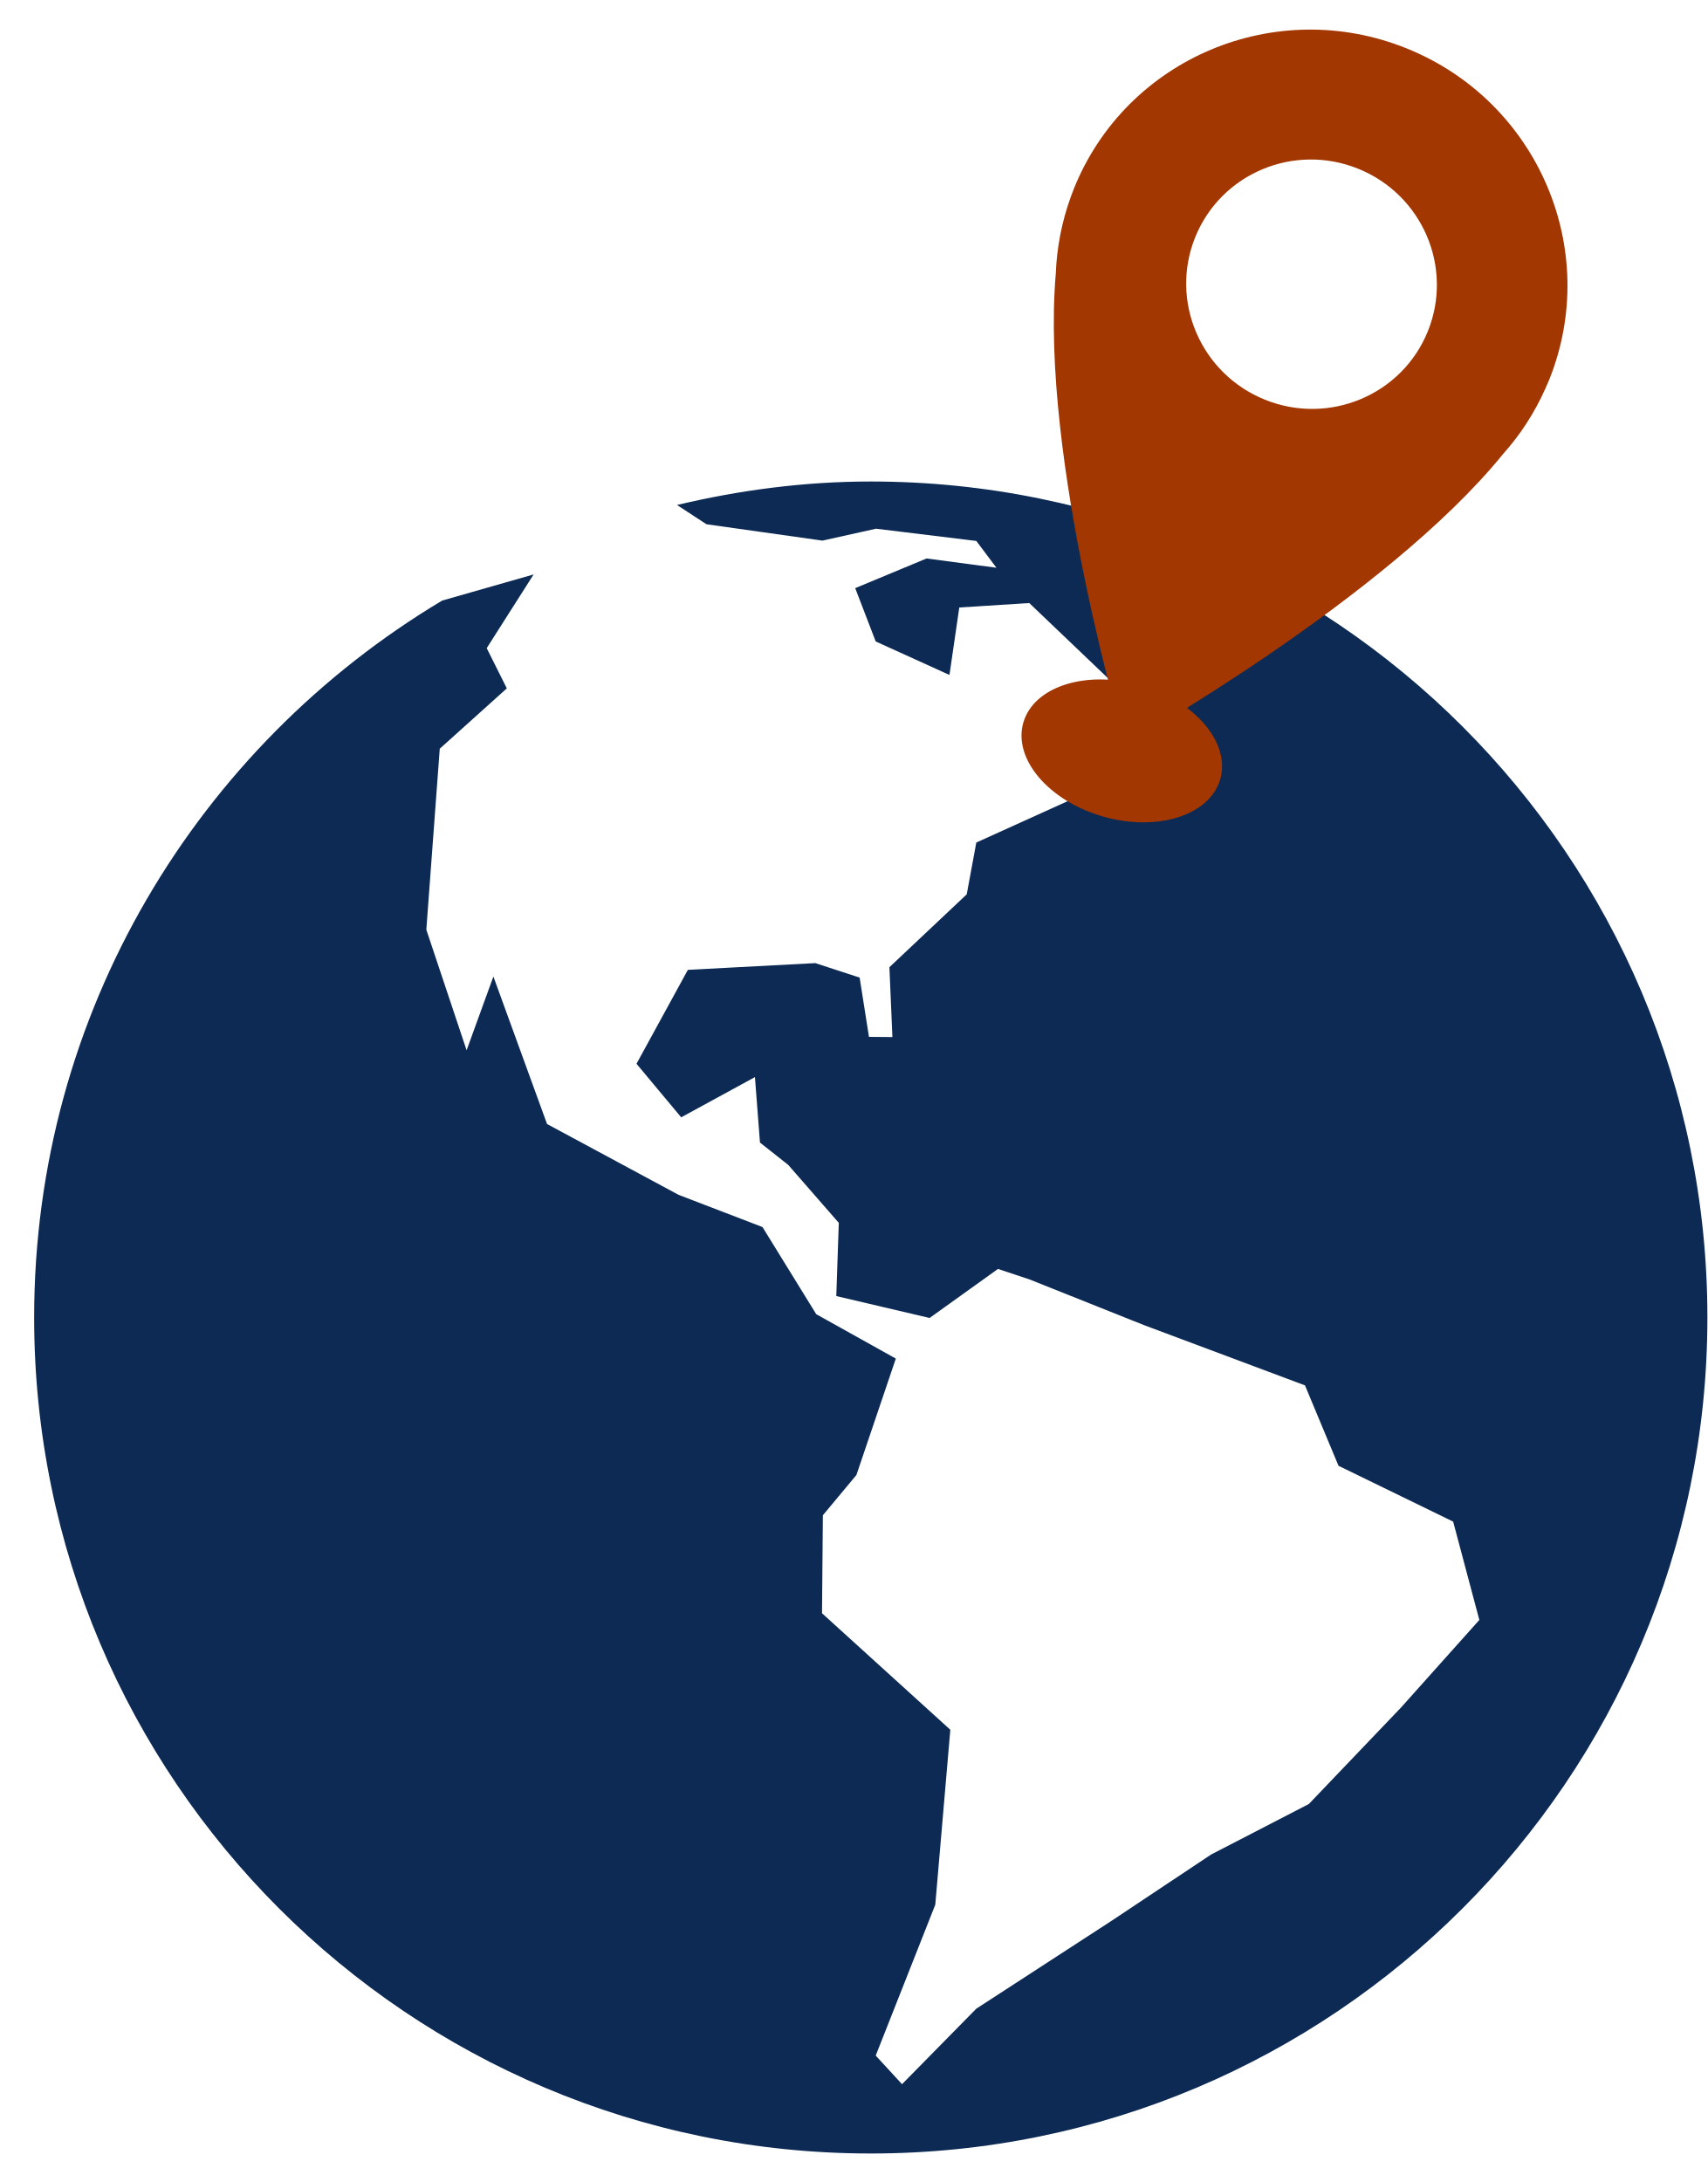
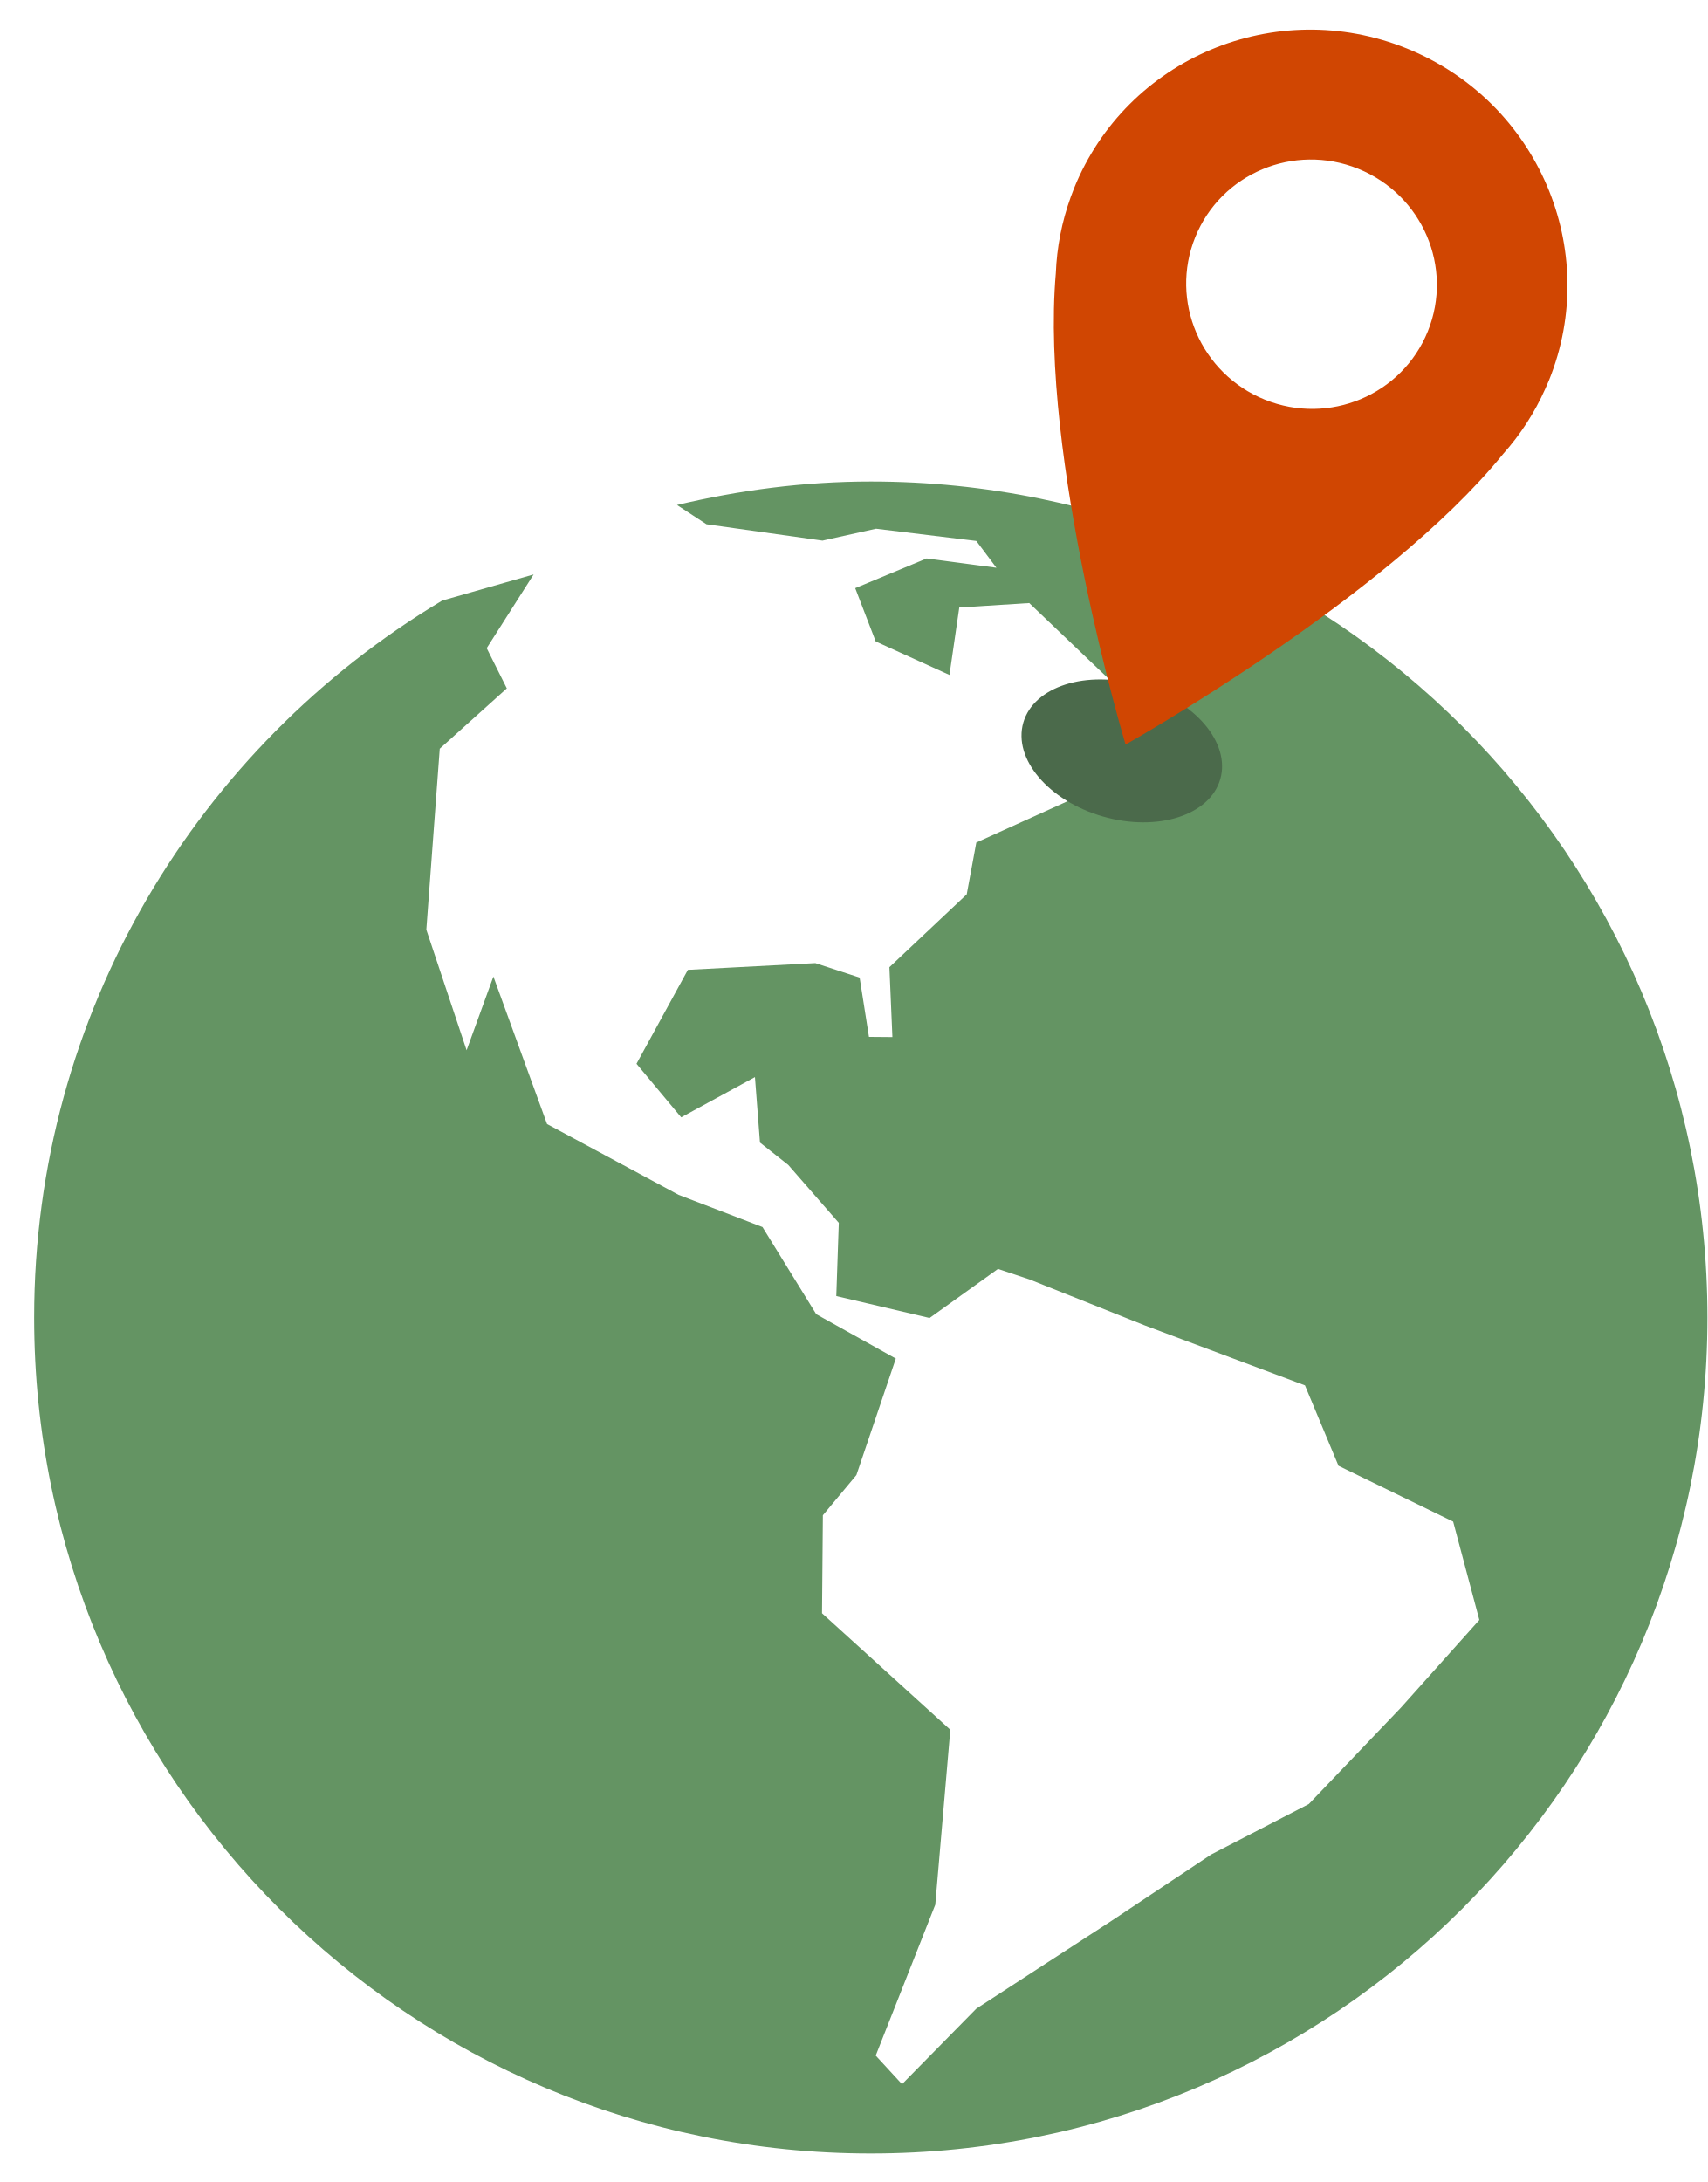
<svg xmlns="http://www.w3.org/2000/svg" width="36px" height="46px" viewBox="0 0 36 46" version="1.1">
  <defs />
-   <g id="Symbols" stroke="none" stroke-width="1" fill="none" fill-rule="evenodd">
-     <g id="earth" transform="translate(0, -2)">
-       <path d="M18.359,12.151 C16.95,12.151 15.586,12.334 14.273,12.646 L14.894,13.052 L17.34,13.397 L18.469,13.146 L20.583,13.404 L21.007,13.969 L19.535,13.773 L18.03,14.399 L18.462,15.523 L20.017,16.229 L20.224,14.807 L21.699,14.713 L23.8,16.718 L24.395,17.502 L24.678,18.003 L23.047,18.646 L20.583,19.762 L20.381,20.854 L18.751,22.39 L18.814,23.863 L18.32,23.859 L18.123,22.609 L17.189,22.304 L14.502,22.446 L13.419,24.426 L14.361,25.555 L15.916,24.707 L16.022,26.087 L16.618,26.558 L17.684,27.78 L17.631,29.323 L19.598,29.785 L21.04,28.751 L21.699,28.97 L24.117,29.935 L27.512,31.206 L28.219,32.901 L30.636,34.078 L31.188,36.151 L29.539,37.995 L27.594,40.031 L25.532,41.097 L23.411,42.509 L20.583,44.346 L19.017,45.938 L18.462,45.335 L19.718,42.154 L20.035,38.466 L17.33,36.01 L17.348,33.944 L18.055,33.096 L18.886,30.641 L17.208,29.705 L16.075,27.868 L14.306,27.189 L11.533,25.696 L10.402,22.587 L9.837,24.141 L8.988,21.599 L9.271,17.784 L10.685,16.512 L10.261,15.664 L11.25,14.11 L9.322,14.661 C4.176,17.738 0.72,23.346 0.72,29.775 C0.72,39.507 8.617,47.399 18.359,47.399 C28.099,47.399 35.996,39.507 35.996,29.775 C35.996,20.041 28.099,12.151 18.359,12.151 Z" id="Shape" fill="#0C2A53" fill-rule="nonzero" />
-       <ellipse id="Oval-2" fill="#A33702" transform="translate(23.64998, 17.8302) rotate(16) translate(-23.64998, -17.8302) " cx="23.65" cy="17.83" rx="2.16" ry="1.439" />
-       <path d="M26.694,2.445 C23.711,2.445 21.294,4.845 21.294,7.806 C21.294,7.869 21.296,7.934 21.298,7.999 C21.319,8.562 21.426,9.103 21.608,9.609 C22.76,13.368 26.694,18.272 26.694,18.272 C26.694,18.272 30.627,13.369 31.78,9.609 C31.962,9.103 32.069,8.562 32.089,7.999 C32.092,7.934 32.094,7.869 32.094,7.806 C32.094,4.845 29.676,2.445 26.694,2.445 Z M26.694,10.431 C25.233,10.431 24.049,9.256 24.049,7.806 C24.049,6.356 25.233,5.18 26.694,5.18 C28.155,5.18 29.339,6.356 29.339,7.806 C29.339,9.256 28.155,10.431 26.694,10.431 Z" id="Shape" fill="#A33702" fill-rule="nonzero" transform="translate(26.69368, 10.35868) rotate(22) translate(-26.69368, -10.35868) " />
+   <g id="Page-1" stroke="none" stroke-width="1" fill="none" fill-rule="evenodd">
+     <g id="settings-copy" transform="translate(-213, -31)">
+       <g id="menuebox-contact" transform="translate(14, 20)">
+         <g id="earth-unfill-big" transform="translate(199, 9)">
+           <g id="earth">
+             <path d="M18.359,12.151 C16.95,12.151 15.586,12.334 14.273,12.646 L14.894,13.052 L17.34,13.397 L18.469,13.146 L20.583,13.404 L21.007,13.969 L19.535,13.773 L18.03,14.399 L18.462,15.523 L20.017,16.229 L20.224,14.807 L21.699,14.713 L23.8,16.718 L24.395,17.502 L24.678,18.003 L23.047,18.646 L20.583,19.762 L20.381,20.854 L18.751,22.39 L18.814,23.863 L18.32,23.859 L18.123,22.609 L17.189,22.304 L14.502,22.446 L13.419,24.426 L14.361,25.555 L15.916,24.707 L16.022,26.087 L16.618,26.558 L17.684,27.78 L17.631,29.323 L19.598,29.785 L21.04,28.751 L21.699,28.97 L24.117,29.935 L27.512,31.206 L28.219,32.901 L30.636,34.078 L31.188,36.151 L29.539,37.995 L27.594,40.031 L25.532,41.097 L23.411,42.509 L20.583,44.346 L19.017,45.938 L18.462,45.335 L19.718,42.154 L20.035,38.466 L17.33,36.01 L17.348,33.944 L18.055,33.096 L18.886,30.641 L17.208,29.705 L16.075,27.868 L14.306,27.189 L11.533,25.696 L10.402,22.587 L9.837,24.141 L8.988,21.599 L9.271,17.784 L10.685,16.512 L10.261,15.664 L11.25,14.11 L9.322,14.661 C4.176,17.738 0.72,23.346 0.72,29.775 C0.72,39.507 8.617,47.399 18.359,47.399 C28.099,47.399 35.996,39.507 35.996,29.775 C35.996,20.041 28.099,12.151 18.359,12.151 Z" id="Shape" fill="#649463" fill-rule="nonzero" />
+             <ellipse id="Oval-2" fill="#4B6A4B" transform="translate(23.64998, 17.8302) rotate(16) translate(-23.64998, -17.8302) " cx="23.65" cy="17.83" rx="2.16" ry="1.439" />
+             <path d="M26.694,2.445 C23.711,2.445 21.294,4.845 21.294,7.806 C21.294,7.869 21.296,7.934 21.298,7.999 C21.319,8.562 21.426,9.103 21.608,9.609 C22.76,13.368 26.694,18.272 26.694,18.272 C26.694,18.272 30.627,13.369 31.78,9.609 C31.962,9.103 32.069,8.562 32.089,7.999 C32.092,7.934 32.094,7.869 32.094,7.806 C32.094,4.845 29.676,2.445 26.694,2.445 Z M26.694,10.431 C25.233,10.431 24.049,9.256 24.049,7.806 C24.049,6.356 25.233,5.18 26.694,5.18 C28.155,5.18 29.339,6.356 29.339,7.806 C29.339,9.256 28.155,10.431 26.694,10.431 Z" id="Shape" fill="#D04602" fill-rule="nonzero" transform="translate(26.69368, 10.35868) rotate(22) translate(-26.69368, -10.35868) " />
+           </g>
+         </g>
+       </g>
    </g>
  </g>
</svg>
